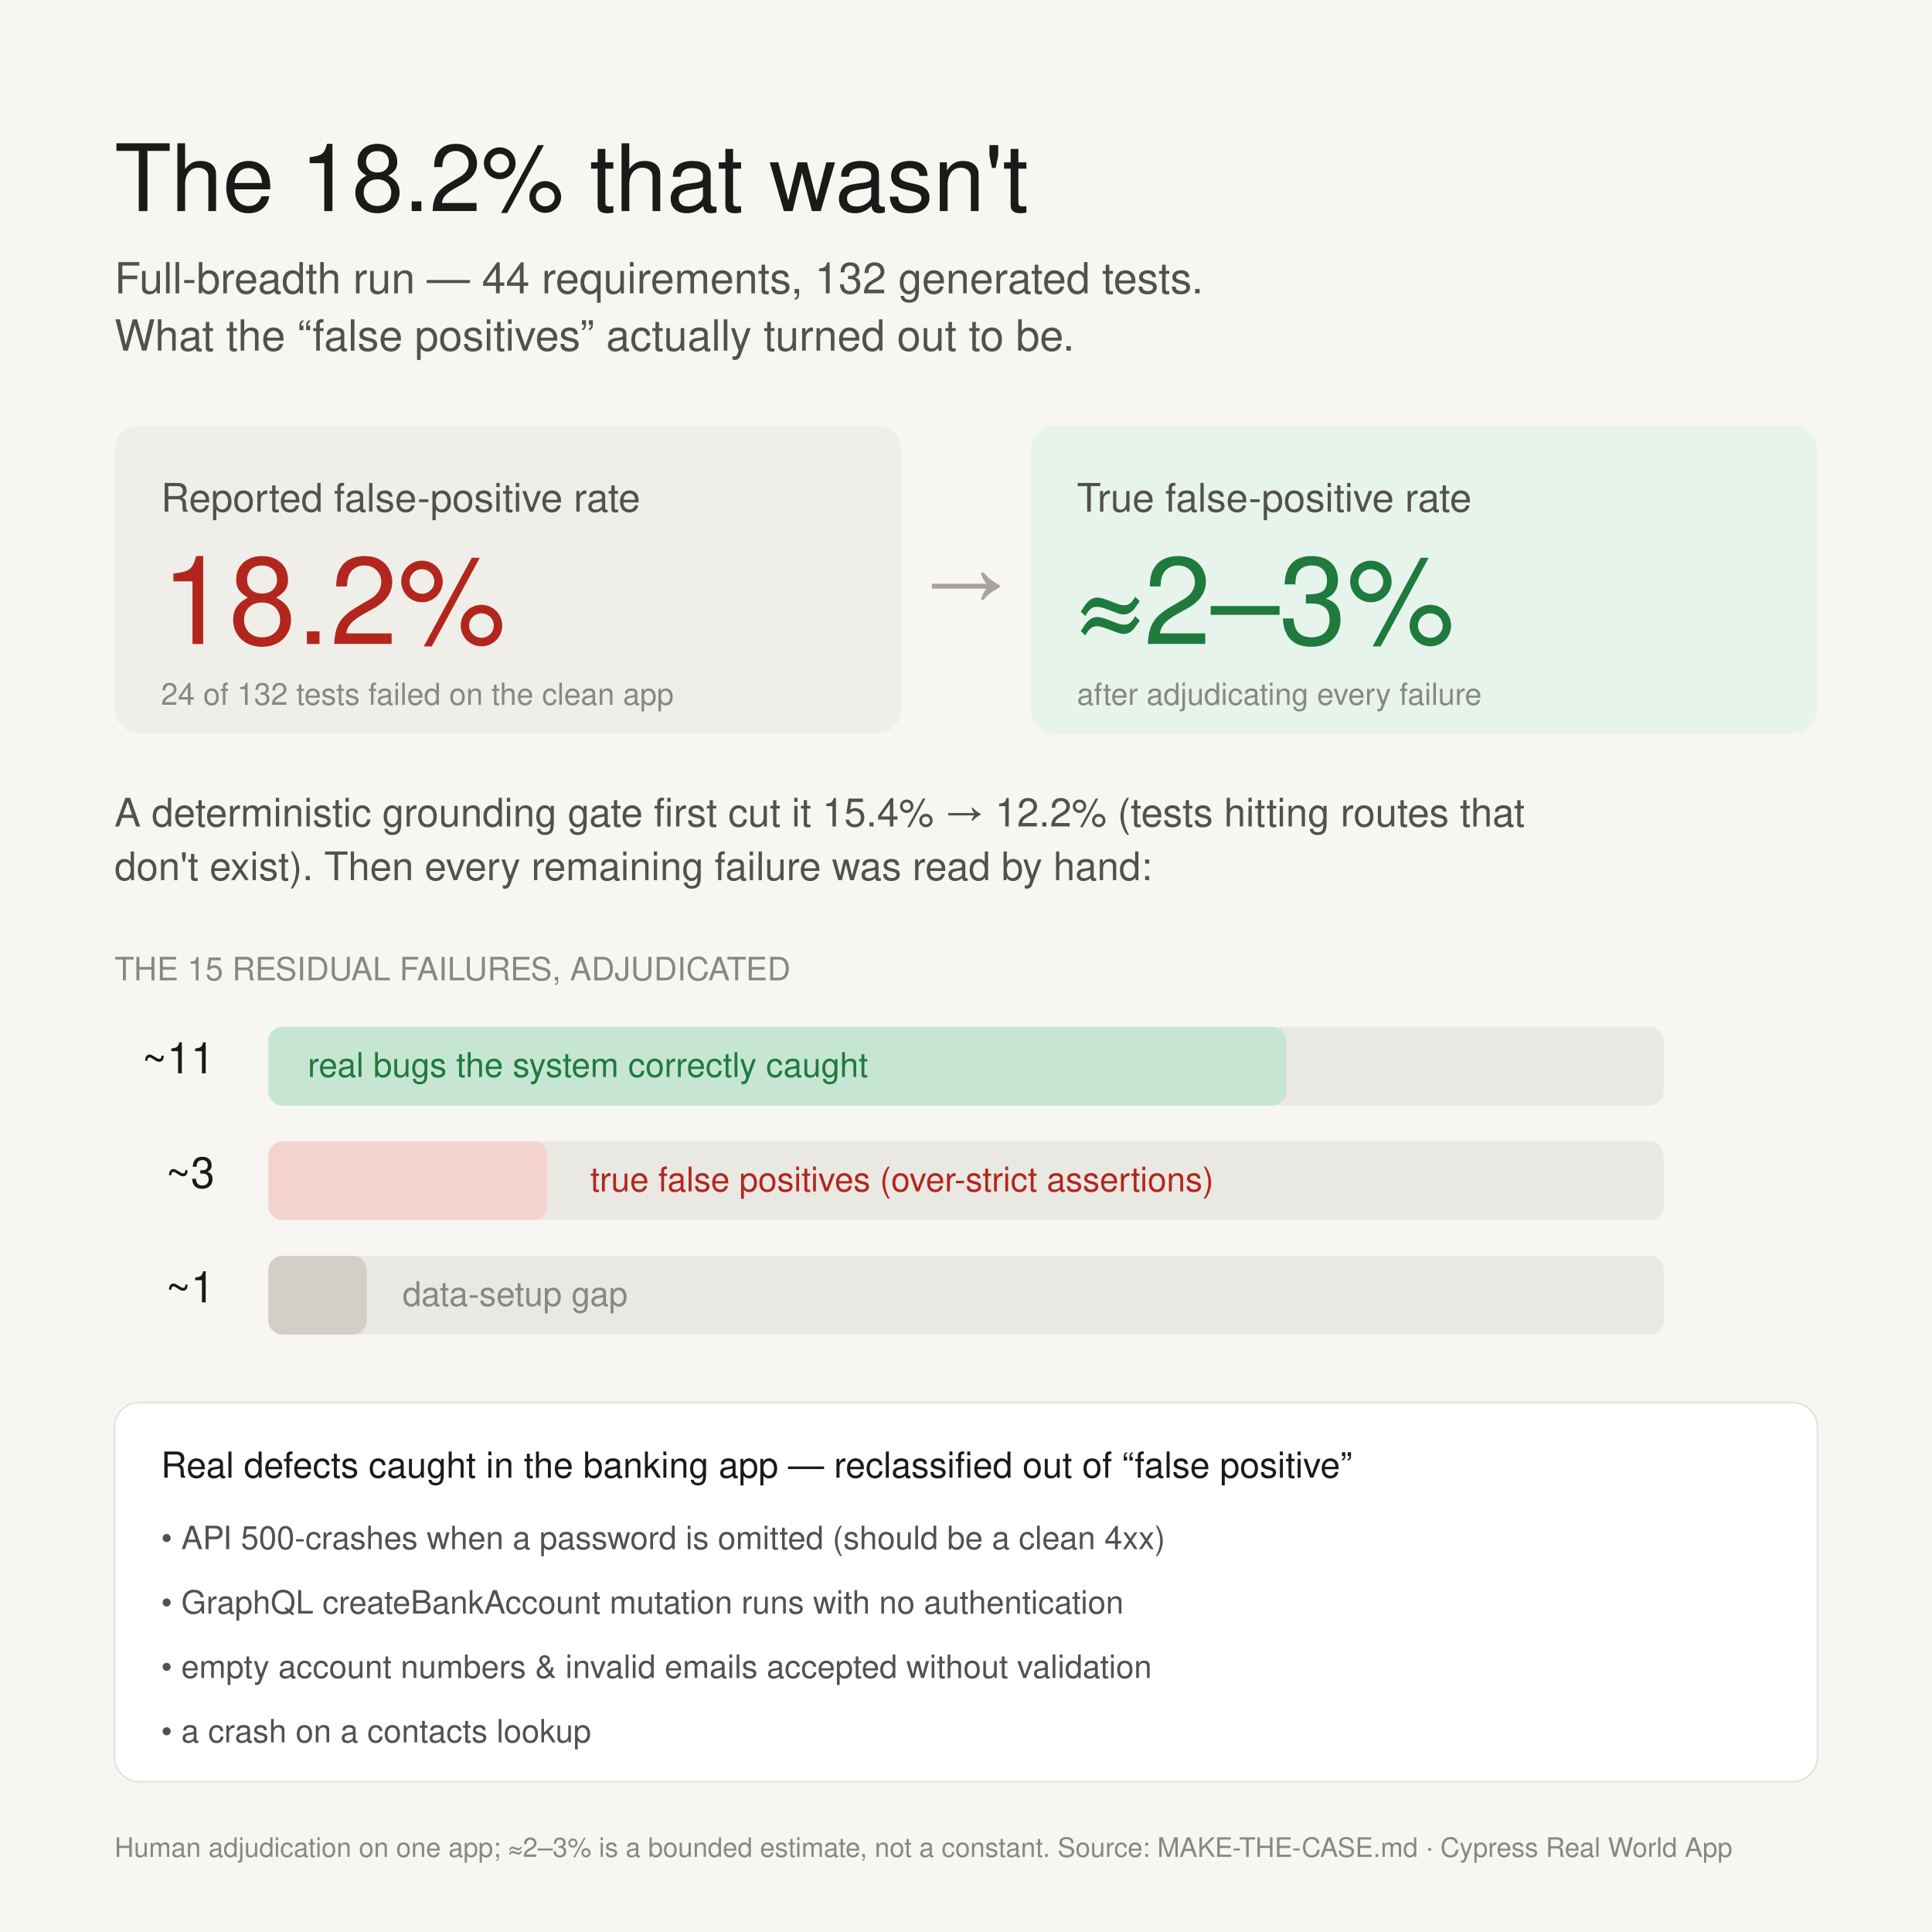
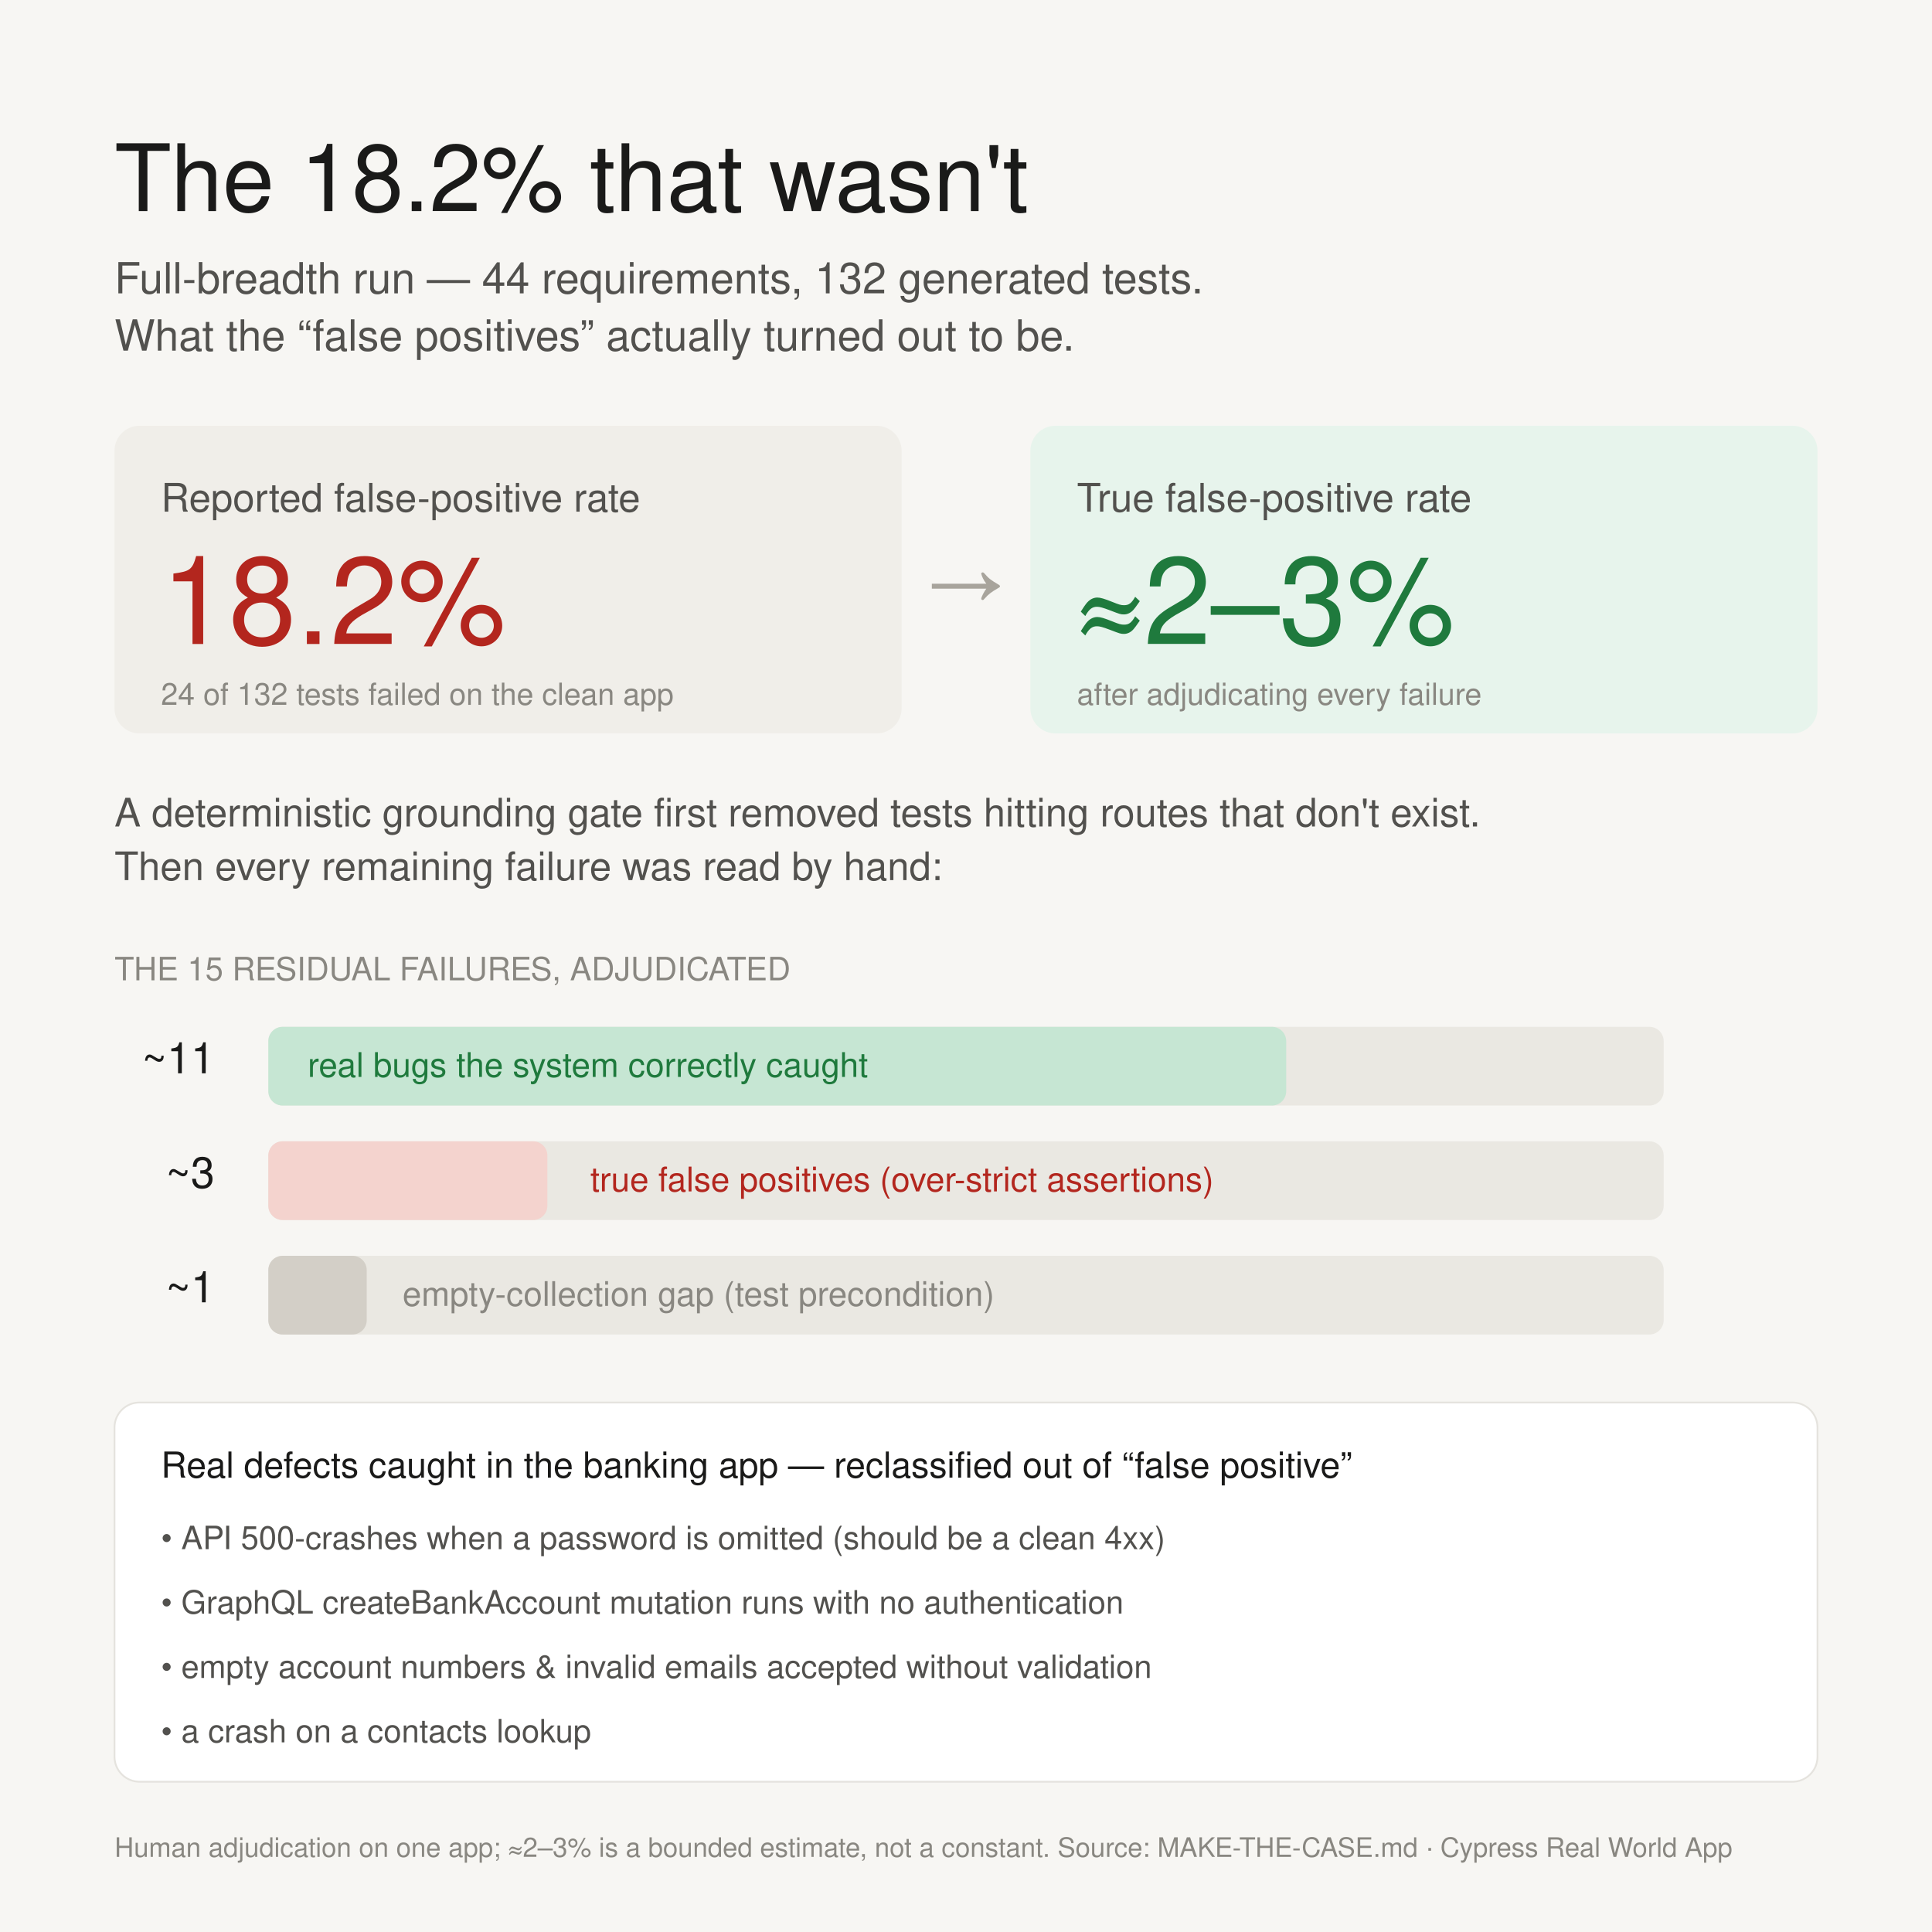
<svg xmlns="http://www.w3.org/2000/svg" viewBox="0 0 1080 1080" font-family="Helvetica, Arial, sans-serif">
  <rect x="0" y="0" width="1080" height="1080" fill="#f7f6f3" />
  <text x="64" y="118" font-size="52" font-weight="500" fill="#1a1a19">The 18.2% that wasn't</text>
  <text x="64" y="164" font-size="24" fill="#52514e">Full-breadth run — 44 requirements, 132 generated tests.</text>
  <text x="64" y="196" font-size="24" fill="#52514e">What the “false positives” actually turned out to be.</text>
  <rect x="64" y="238" width="440" height="172" rx="14" fill="#f0eee9" />
  <text x="90" y="286" font-size="22" fill="#52514e">Reported false-positive rate</text>
  <text x="90" y="360" font-size="68" font-weight="500" fill="#b3261e">18.2%</text>
  <text x="90" y="394" font-size="17" fill="#898781">24 of 132 tests failed on the clean app</text>
  <text x="540" y="342" font-size="46" fill="#a8a49c" text-anchor="middle">→</text>
  <rect x="576" y="238" width="440" height="172" rx="14" fill="#e7f4ec" />
  <text x="602" y="286" font-size="22" fill="#52514e">True false-positive rate</text>
  <text x="602" y="360" font-size="68" font-weight="500" fill="#1f7a3d">≈2–3%</text>
  <text x="602" y="394" font-size="17" fill="#898781">after adjudicating every failure</text>
-   <text x="64" y="462" font-size="22" fill="#52514e">A deterministic grounding gate first cut it 15.4% → 12.2% (tests hitting routes that</text>
-   <text x="64" y="492" font-size="22" fill="#52514e">don't exist). Then every remaining failure was read by hand:</text>
+   <text x="64" y="462" font-size="22" fill="#52514e">A deterministic grounding gate first removed tests hitting routes that don't exist.</text>
+   <text x="64" y="492" font-size="22" fill="#52514e">Then every remaining failure was read by hand:</text>
  <text x="64" y="548" font-size="18" fill="#898781">THE 15 RESIDUAL FAILURES, ADJUDICATED</text>
  <text x="120" y="600" font-size="24" font-weight="500" fill="#1a1a19" text-anchor="end">~11</text>
  <rect x="150" y="574" width="780" height="44" rx="8" fill="#eae8e2" />
  <rect x="150" y="574" width="569" height="44" rx="8" fill="#c6e6d3" />
  <text x="172" y="602" font-size="19" fill="#1f7a3d">real bugs the system correctly caught</text>
  <text x="120" y="664" font-size="24" font-weight="500" fill="#1a1a19" text-anchor="end">~3</text>
  <rect x="150" y="638" width="780" height="44" rx="8" fill="#eae8e2" />
  <rect x="150" y="638" width="156" height="44" rx="8" fill="#f4d3ce" />
  <text x="330" y="666" font-size="19" fill="#b3261e">true false positives (over-strict assertions)</text>
  <text x="120" y="728" font-size="24" font-weight="500" fill="#1a1a19" text-anchor="end">~1</text>
  <rect x="150" y="702" width="780" height="44" rx="8" fill="#eae8e2" />
  <rect x="150" y="702" width="55" height="44" rx="8" fill="#d3cfc7" />
-   <text x="225" y="730" font-size="19" fill="#898781">data-setup gap</text>
+   <text x="225" y="730" font-size="19" fill="#898781">empty-collection gap (test precondition)</text>
  <rect x="64" y="784" width="952" height="212" rx="14" fill="#ffffff" stroke="#e5e3de" stroke-width="1" />
  <text x="90" y="826" font-size="20" font-weight="500" fill="#1a1a19">Real defects caught in the banking app — reclassified out of “false positive”</text>
  <text x="90" y="866" font-size="18" fill="#52514e">•  API 500-crashes when a password is omitted (should be a clean 4xx)</text>
  <text x="90" y="902" font-size="18" fill="#52514e">•  GraphQL createBankAccount mutation runs with no authentication</text>
  <text x="90" y="938" font-size="18" fill="#52514e">•  empty account numbers &amp; invalid emails accepted without validation</text>
  <text x="90" y="974" font-size="18" fill="#52514e">•  a crash on a contacts lookup</text>
  <text x="64" y="1038" font-size="15" fill="#898781">Human adjudication on one app; ≈2–3% is a bounded estimate, not a constant.  Source: MAKE-THE-CASE.md · Cypress Real World App</text>
</svg>
